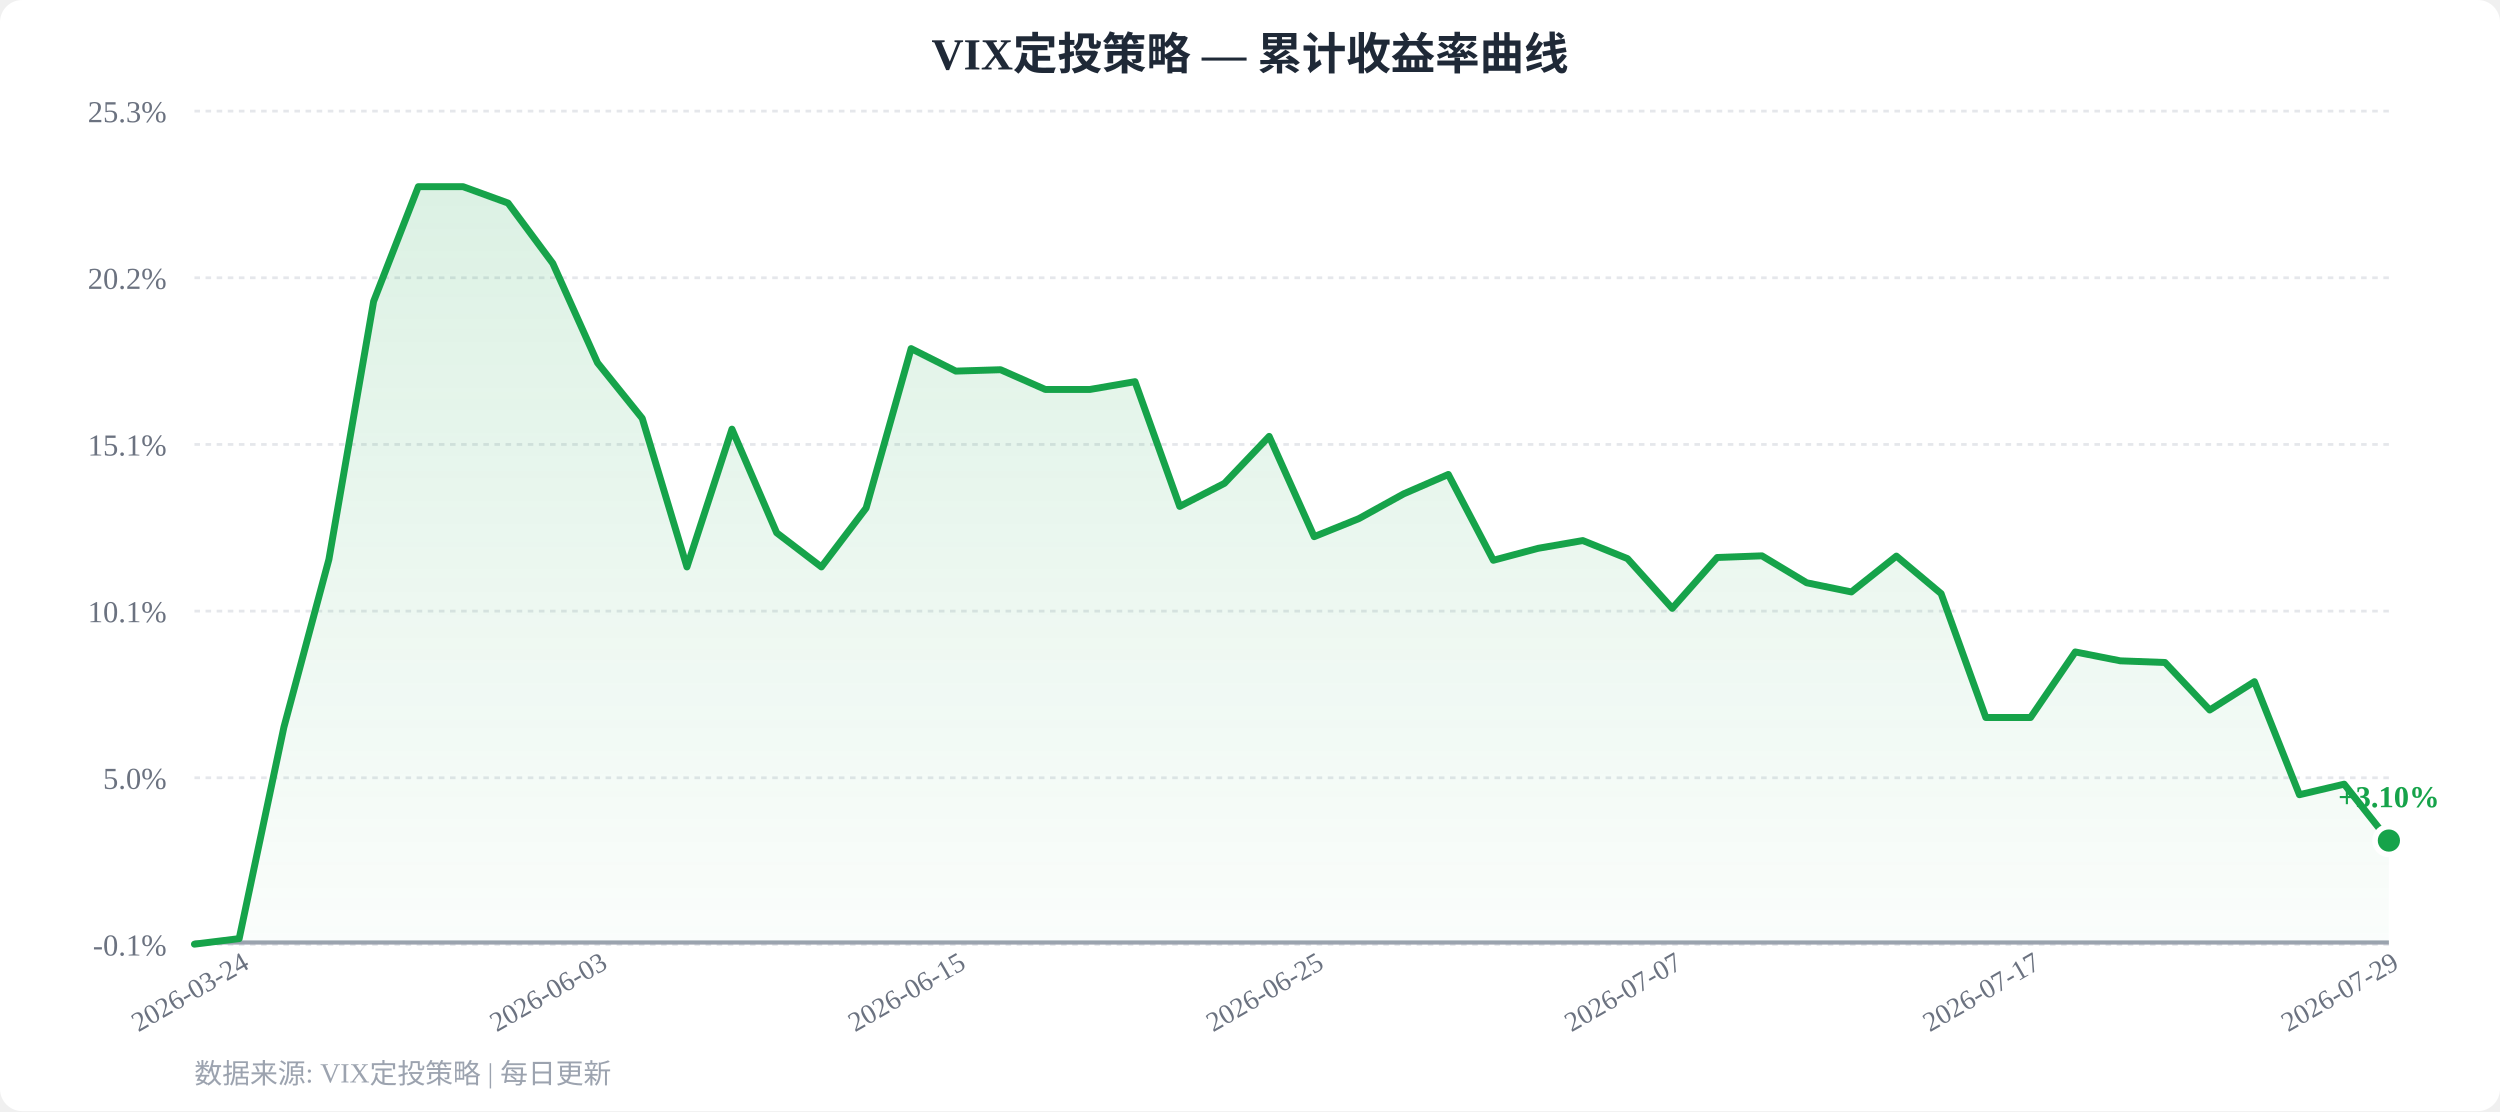
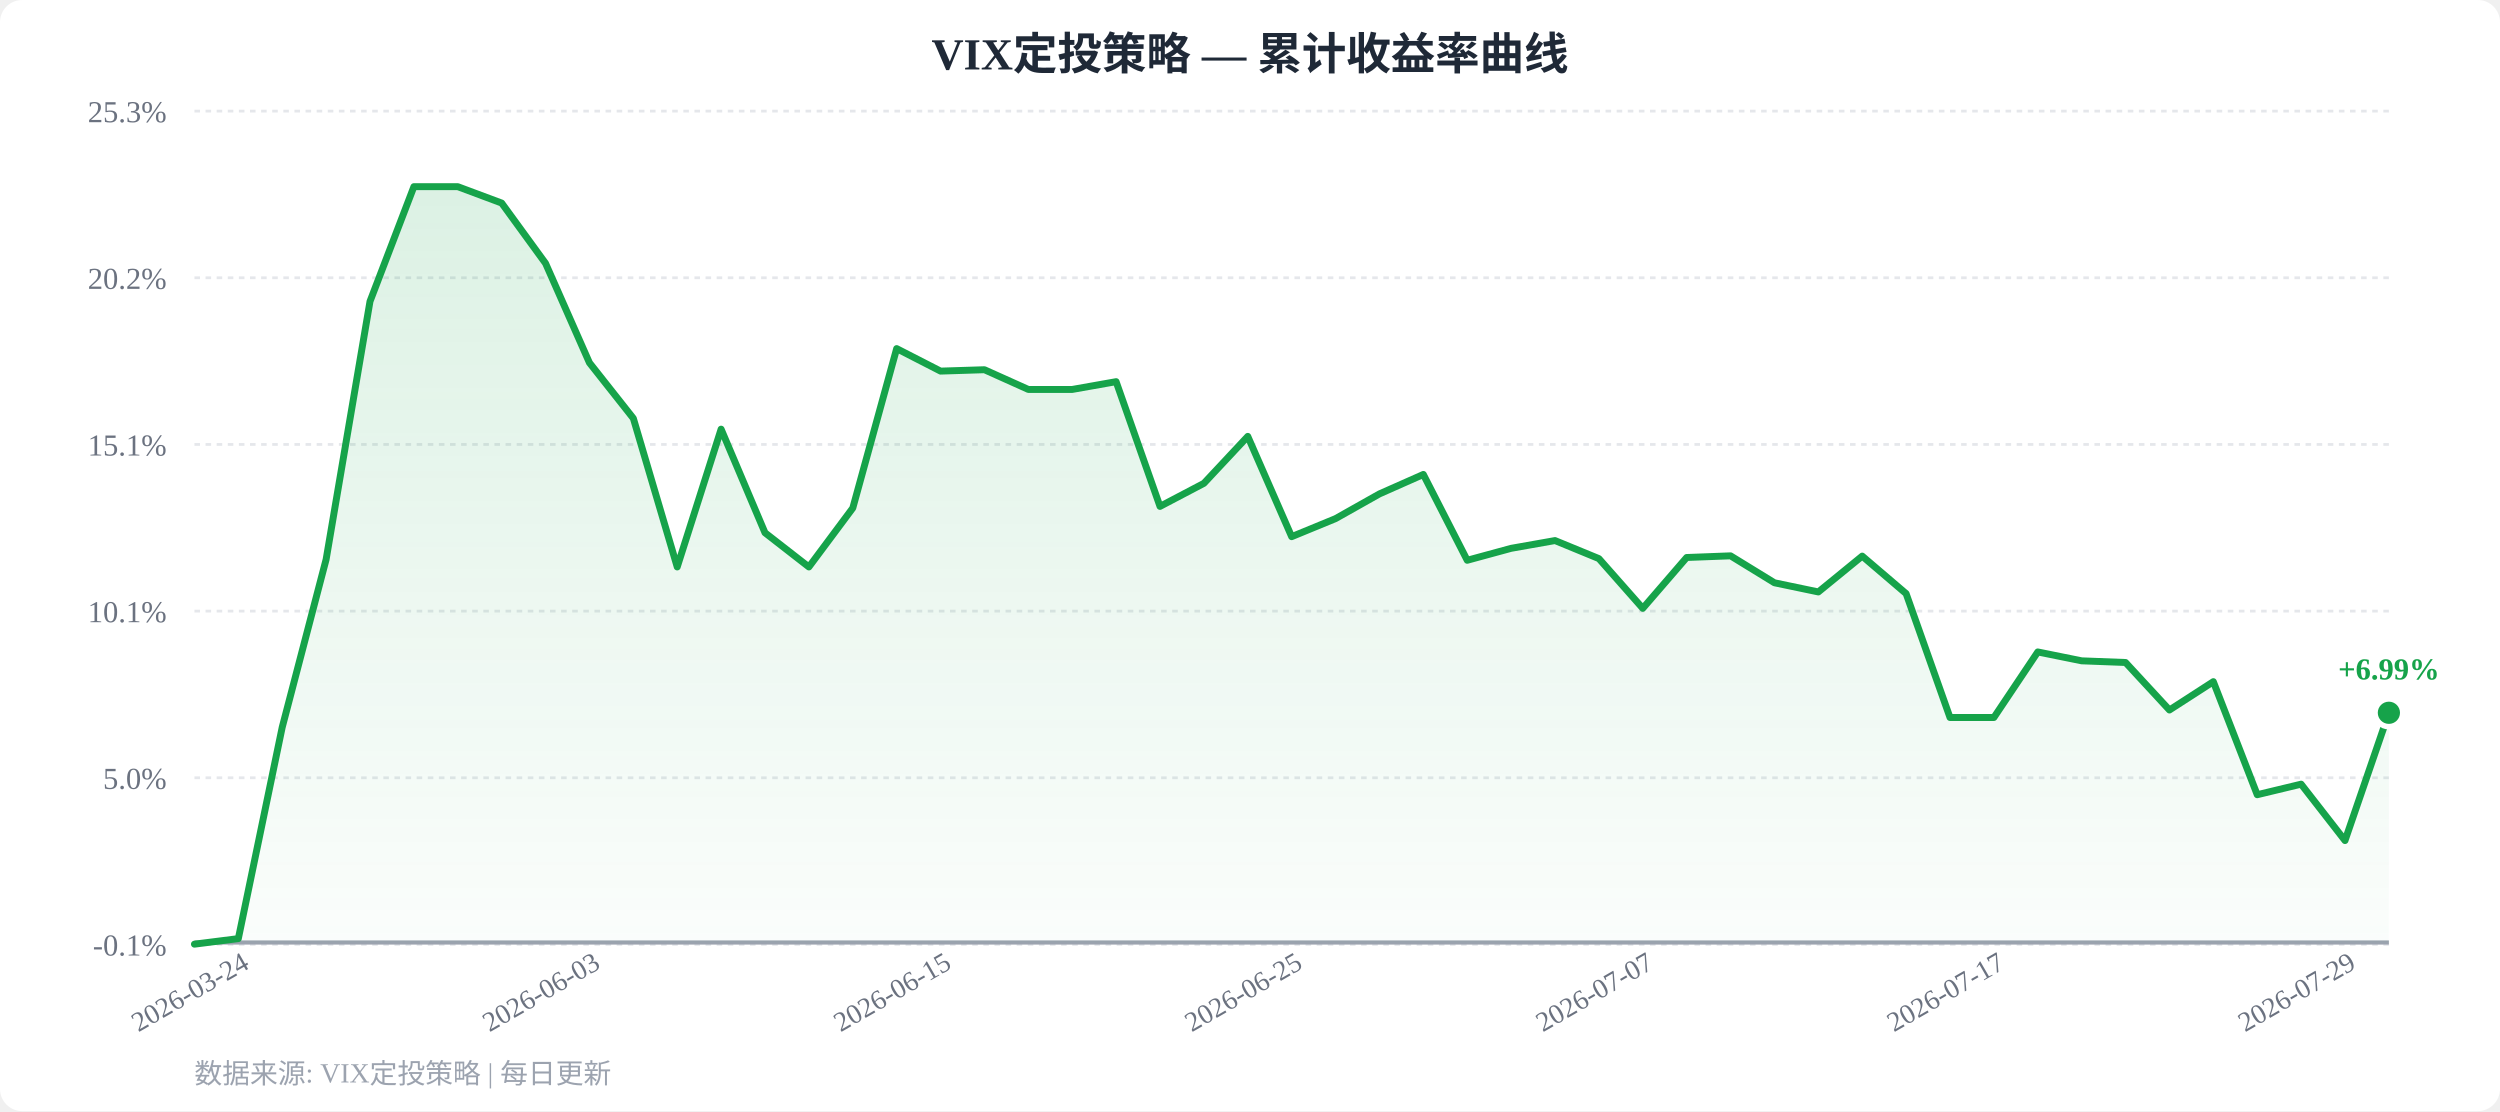
<svg xmlns="http://www.w3.org/2000/svg" viewBox="0 0 900 400" width="100%" height="100%">
  <defs>
    <linearGradient id="areaGradient" x1="0" y1="0" x2="0" y2="1">
      <stop offset="0%" stop-color="#16a34a" stop-opacity="0.15" />
      <stop offset="100%" stop-color="#16a34a" stop-opacity="0.02" />
    </linearGradient>
  </defs>
  <rect width="900" height="400" fill="#ffffff" rx="8" />
  <text x="450.0" y="25" text-anchor="middle" font-size="16" font-weight="bold" fill="#1f2937">VIX定投策略 — 累计收益率曲线</text>
  <line x1="70" y1="340.0" x2="860" y2="340.0" stroke="#e5e7eb" stroke-width="1" stroke-dasharray="2,2" />
  <line x1="70" y1="280.0" x2="860" y2="280.0" stroke="#e5e7eb" stroke-width="1" stroke-dasharray="2,2" />
  <line x1="70" y1="220.0" x2="860" y2="220.0" stroke="#e5e7eb" stroke-width="1" stroke-dasharray="2,2" />
  <line x1="70" y1="160.0" x2="860" y2="160.0" stroke="#e5e7eb" stroke-width="1" stroke-dasharray="2,2" />
  <line x1="70" y1="100.0" x2="860" y2="100.0" stroke="#e5e7eb" stroke-width="1" stroke-dasharray="2,2" />
  <line x1="70" y1="40.0" x2="860" y2="40.0" stroke="#e5e7eb" stroke-width="1" stroke-dasharray="2,2" />
  <line x1="70" y1="339.3" x2="860" y2="339.3" stroke="#9ca3af" stroke-width="1.5" />
-   <path d="M70.0,339.9 L86.1,337.9 L102.2,261.8 L118.4,201.4 L134.5,108.5 L150.6,67.2 L166.7,67.2 L182.9,73.1 L199.0,94.8 L215.1,130.6 L231.2,150.6 L247.3,204.1 L263.5,154.5 L279.6,191.8 L295.7,204.1 L311.8,182.9 L328.0,125.5 L344.1,133.6 L360.2,133.1 L376.3,140.2 L392.4,140.2 L408.6,137.4 L424.7,182.3 L440.8,174.0 L456.9,157.1 L473.1,193.2 L489.2,186.7 L505.3,177.8 L521.4,170.8 L537.6,201.7 L553.7,197.4 L569.8,194.6 L585.9,201.1 L602.0,219.0 L618.2,200.7 L634.3,200.1 L650.4,209.8 L666.5,213.1 L682.7,200.2 L698.8,213.7 L714.9,258.3 L731.0,258.3 L747.1,234.7 L763.3,237.9 L779.4,238.5 L795.5,255.6 L811.6,245.4 L827.8,286.1 L843.9,282.3 L860.0,302.6 L860.0,339.3 L70.0,339.3 Z" fill="url(#areaGradient)" stroke="none" />
-   <path d="M70.0,339.9 L86.1,337.9 L102.2,261.8 L118.4,201.4 L134.5,108.5 L150.6,67.2 L166.7,67.2 L182.9,73.1 L199.0,94.8 L215.1,130.6 L231.2,150.6 L247.3,204.1 L263.5,154.5 L279.6,191.8 L295.7,204.1 L311.8,182.9 L328.0,125.5 L344.1,133.6 L360.2,133.1 L376.3,140.2 L392.4,140.2 L408.6,137.4 L424.7,182.3 L440.8,174.0 L456.9,157.1 L473.1,193.2 L489.2,186.7 L505.3,177.8 L521.4,170.8 L537.6,201.7 L553.7,197.4 L569.8,194.6 L585.9,201.1 L602.0,219.0 L618.2,200.7 L634.3,200.1 L650.4,209.8 L666.5,213.1 L682.7,200.2 L698.8,213.7 L714.9,258.3 L731.0,258.3 L747.1,234.7 L763.3,237.9 L779.4,238.5 L795.5,255.6 L811.6,245.4 L827.8,286.1 L843.9,282.3 L860.0,302.6" fill="none" stroke="#16a34a" stroke-width="2.5" stroke-linejoin="round" stroke-linecap="round" />
-   <circle cx="860.0" cy="302.6" r="5" fill="#16a34a" stroke="#ffffff" stroke-width="2" />
-   <text x="860.0" y="290.6" text-anchor="middle" font-size="11" font-weight="bold" fill="#16a34a">+3.10%</text>
+   <path d="M70.0,339.9 L85.8,337.9 L101.6,261.8 L117.4,201.4 L133.2,108.5 L149.0,67.2 L164.8,67.2 L180.6,73.1 L196.4,94.8 L212.2,130.6 L228.0,150.6 L243.8,204.1 L259.6,154.5 L275.4,191.8 L291.2,204.1 L307.0,182.9 L322.8,125.5 L338.6,133.6 L354.4,133.1 L370.2,140.2 L386.0,140.2 L401.8,137.4 L417.6,182.3 L433.4,174.0 L449.2,157.1 L465.0,193.2 L480.8,186.7 L496.6,177.8 L512.4,170.8 L528.2,201.7 L544.0,197.4 L559.8,194.6 L575.6,201.1 L591.4,219.0 L607.2,200.7 L623.0,200.1 L638.8,209.8 L654.6,213.1 L670.4,200.2 L686.2,213.7 L702.0,258.3 L717.8,258.3 L733.6,234.7 L749.4,237.9 L765.2,238.5 L781.0,255.6 L796.8,245.4 L812.6,286.1 L828.4,282.3 L844.2,302.6 L860.0,256.6 L860.0,339.3 L70.0,339.3 Z" fill="url(#areaGradient)" stroke="none" />
+   <path d="M70.0,339.9 L85.8,337.9 L101.6,261.8 L117.4,201.4 L133.2,108.5 L149.0,67.2 L164.8,67.2 L180.6,73.1 L196.4,94.8 L212.2,130.6 L228.0,150.6 L243.8,204.1 L259.6,154.5 L275.4,191.8 L291.2,204.1 L307.0,182.9 L322.8,125.5 L338.6,133.6 L354.4,133.1 L370.2,140.2 L386.0,140.2 L401.8,137.4 L417.6,182.3 L433.4,174.0 L449.2,157.1 L465.0,193.2 L480.8,186.7 L496.6,177.8 L512.4,170.8 L528.2,201.7 L544.0,197.4 L559.8,194.6 L575.6,201.1 L591.4,219.0 L607.2,200.7 L623.0,200.1 L638.8,209.8 L654.6,213.1 L670.4,200.2 L686.2,213.7 L702.0,258.3 L717.8,258.3 L733.6,234.7 L749.4,237.9 L765.2,238.5 L781.0,255.6 L796.8,245.4 L812.6,286.1 L828.4,282.3 L844.2,302.6 L860.0,256.6" fill="none" stroke="#16a34a" stroke-width="2.5" stroke-linejoin="round" stroke-linecap="round" />
+   <circle cx="860.0" cy="256.6" r="5" fill="#16a34a" stroke="#ffffff" stroke-width="2" />
+   <text x="860.0" y="244.6" text-anchor="middle" font-size="11" font-weight="bold" fill="#16a34a">+6.99%</text>
  <text x="60" y="344.0" text-anchor="end" font-size="11" fill="#6b7280">-0.1%</text>
  <text x="60" y="284.0" text-anchor="end" font-size="11" fill="#6b7280">5.0%</text>
  <text x="60" y="224.0" text-anchor="end" font-size="11" fill="#6b7280">10.1%</text>
  <text x="60" y="164.0" text-anchor="end" font-size="11" fill="#6b7280">15.1%</text>
  <text x="60" y="104.0" text-anchor="end" font-size="11" fill="#6b7280">20.2%</text>
  <text x="60" y="44.0" text-anchor="end" font-size="11" fill="#6b7280">25.3%</text>
  <text x="70.0" y="360" text-anchor="middle" font-size="10" fill="#6b7280" transform="rotate(-30 70.0,360)">2026-03-24</text>
-   <text x="199.0" y="360" text-anchor="middle" font-size="10" fill="#6b7280" transform="rotate(-30 199.0,360)">2026-06-03</text>
-   <text x="328.0" y="360" text-anchor="middle" font-size="10" fill="#6b7280" transform="rotate(-30 328.0,360)">2026-06-15</text>
-   <text x="456.9" y="360" text-anchor="middle" font-size="10" fill="#6b7280" transform="rotate(-30 456.9,360)">2026-06-25</text>
-   <text x="585.9" y="360" text-anchor="middle" font-size="10" fill="#6b7280" transform="rotate(-30 585.9,360)">2026-07-07</text>
-   <text x="714.9" y="360" text-anchor="middle" font-size="10" fill="#6b7280" transform="rotate(-30 714.9,360)">2026-07-17</text>
-   <text x="843.9" y="360" text-anchor="middle" font-size="10" fill="#6b7280" transform="rotate(-30 843.9,360)">2026-07-29</text>
+   <text x="196.4" y="360" text-anchor="middle" font-size="10" fill="#6b7280" transform="rotate(-30 196.4,360)">2026-06-03</text>
+   <text x="322.8" y="360" text-anchor="middle" font-size="10" fill="#6b7280" transform="rotate(-30 322.8,360)">2026-06-15</text>
+   <text x="449.2" y="360" text-anchor="middle" font-size="10" fill="#6b7280" transform="rotate(-30 449.2,360)">2026-06-25</text>
+   <text x="575.6" y="360" text-anchor="middle" font-size="10" fill="#6b7280" transform="rotate(-30 575.6,360)">2026-07-07</text>
+   <text x="702.0" y="360" text-anchor="middle" font-size="10" fill="#6b7280" transform="rotate(-30 702.0,360)">2026-07-17</text>
+   <text x="828.4" y="360" text-anchor="middle" font-size="10" fill="#6b7280" transform="rotate(-30 828.4,360)">2026-07-29</text>
  <text x="70" y="390" font-size="10" fill="#9ca3af">数据来源: VIX定投策略 | 每日更新</text>
</svg>
